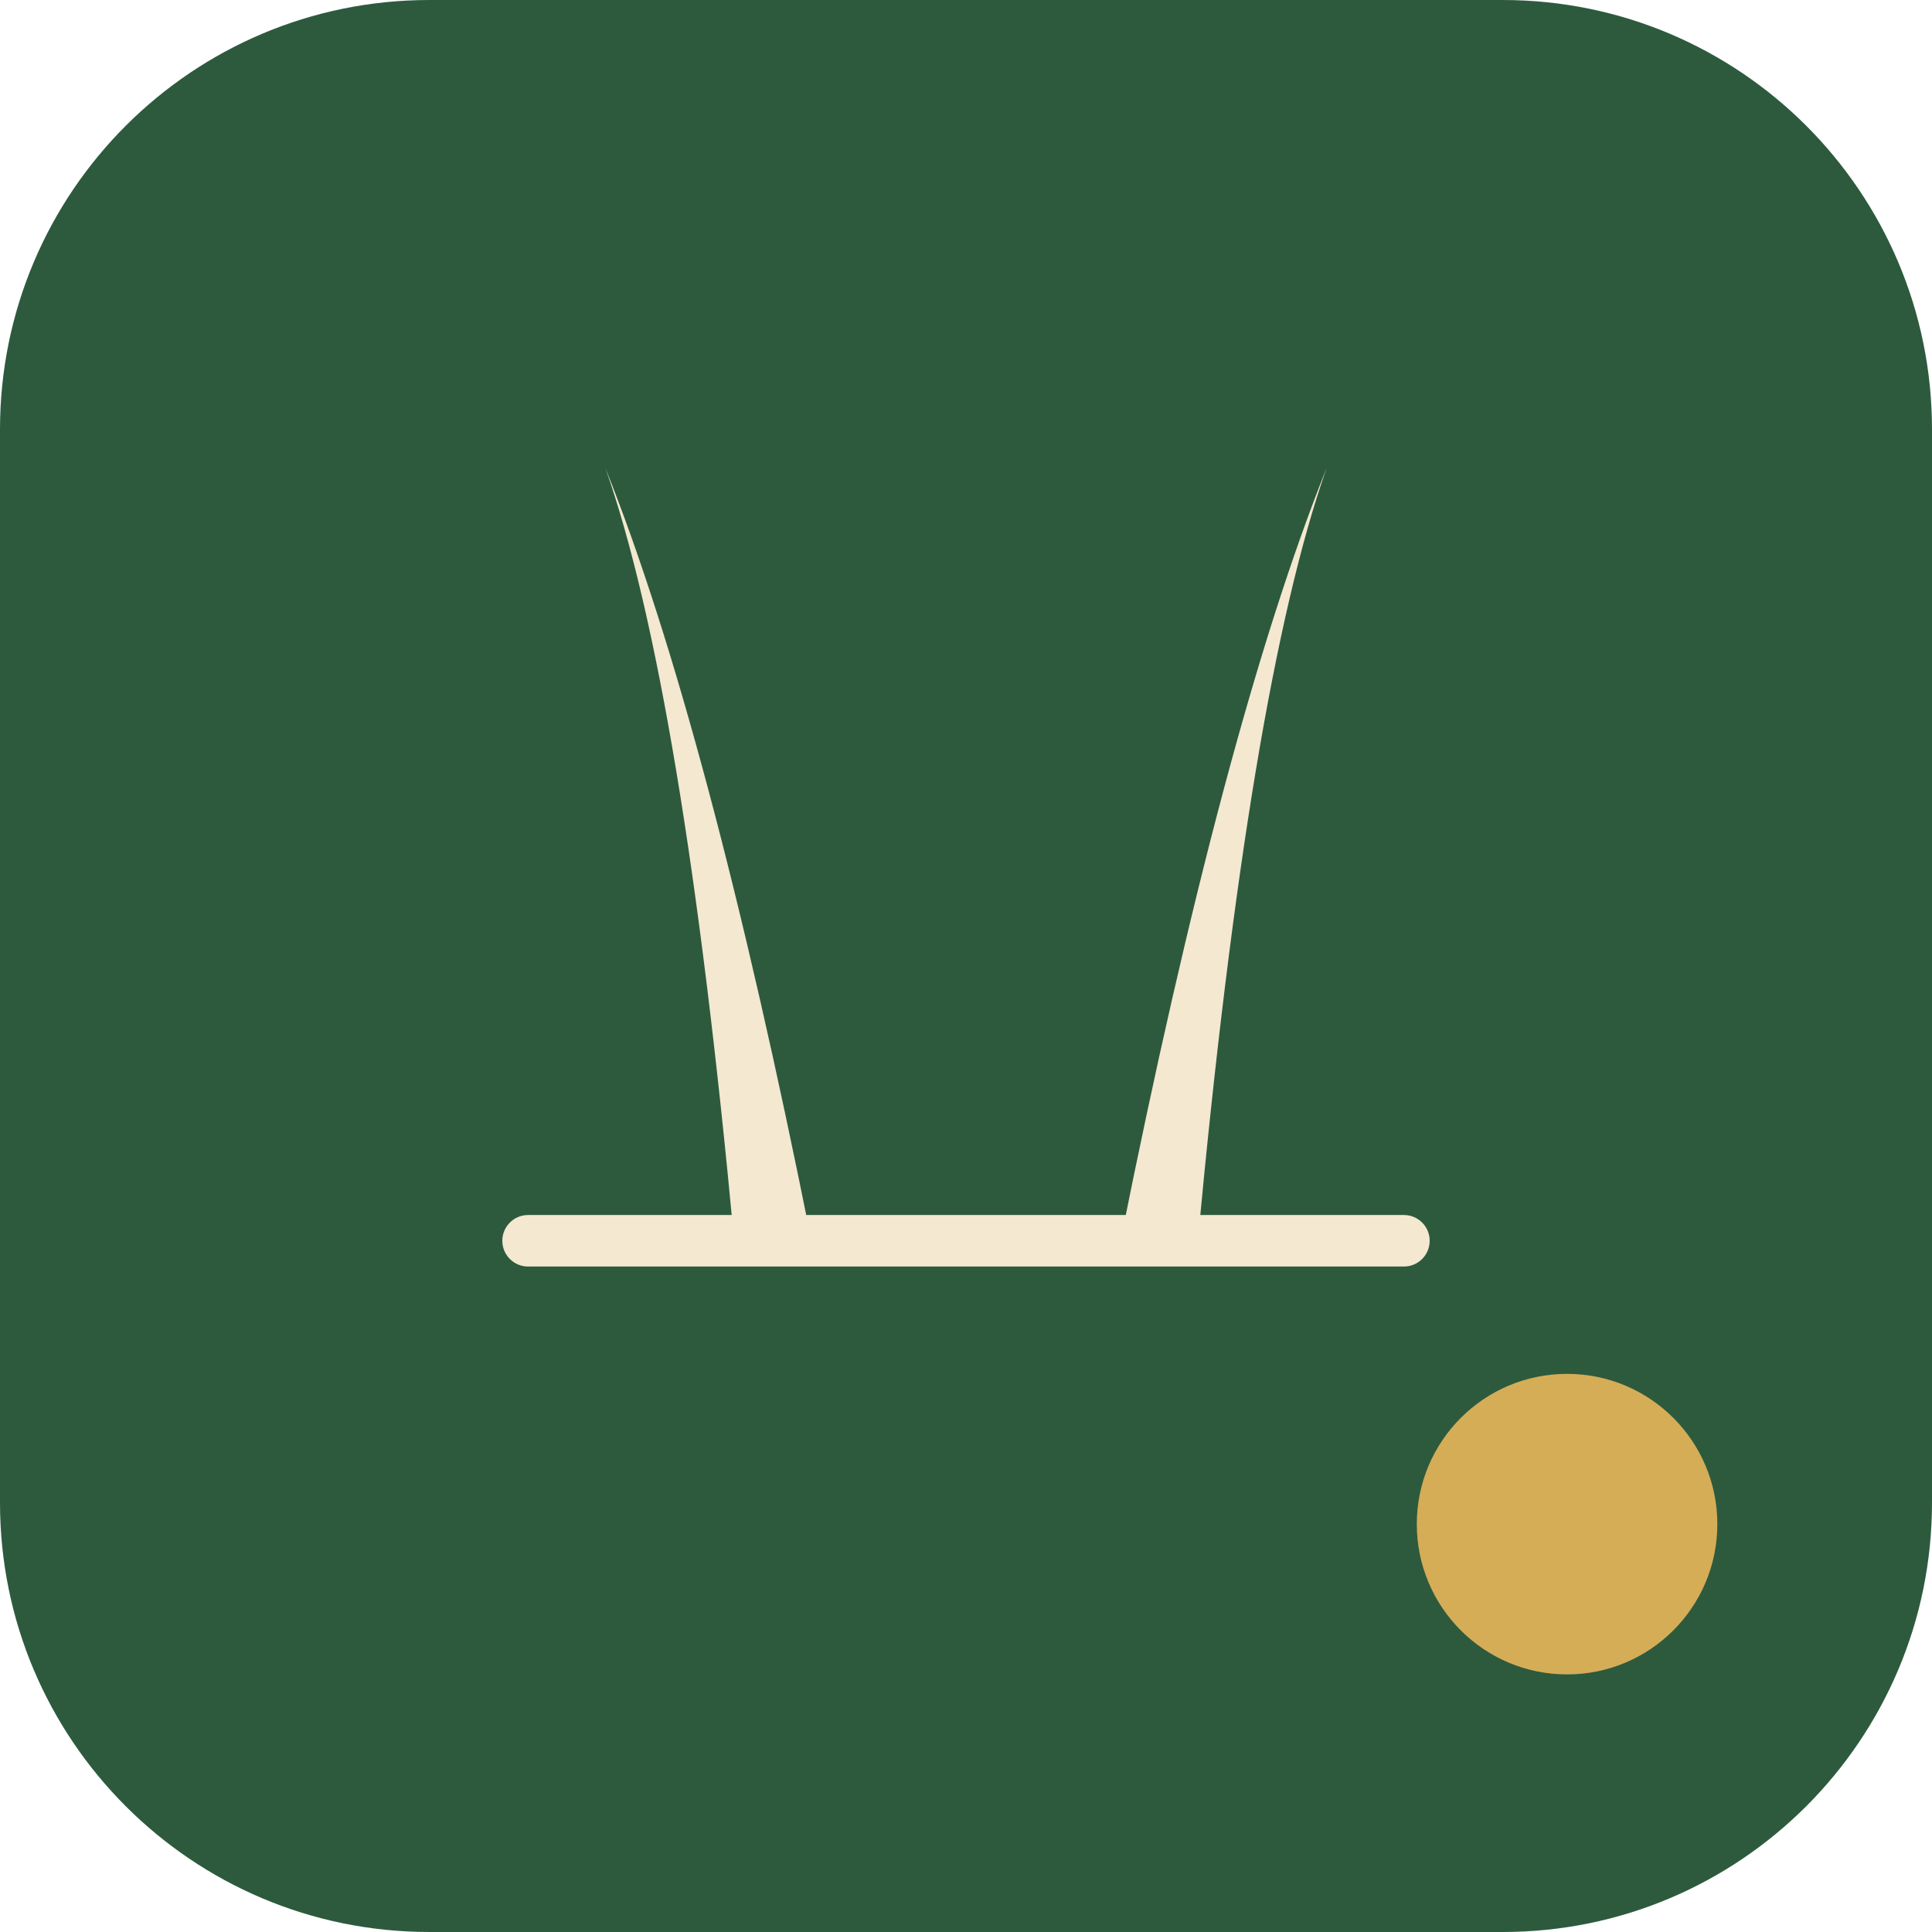
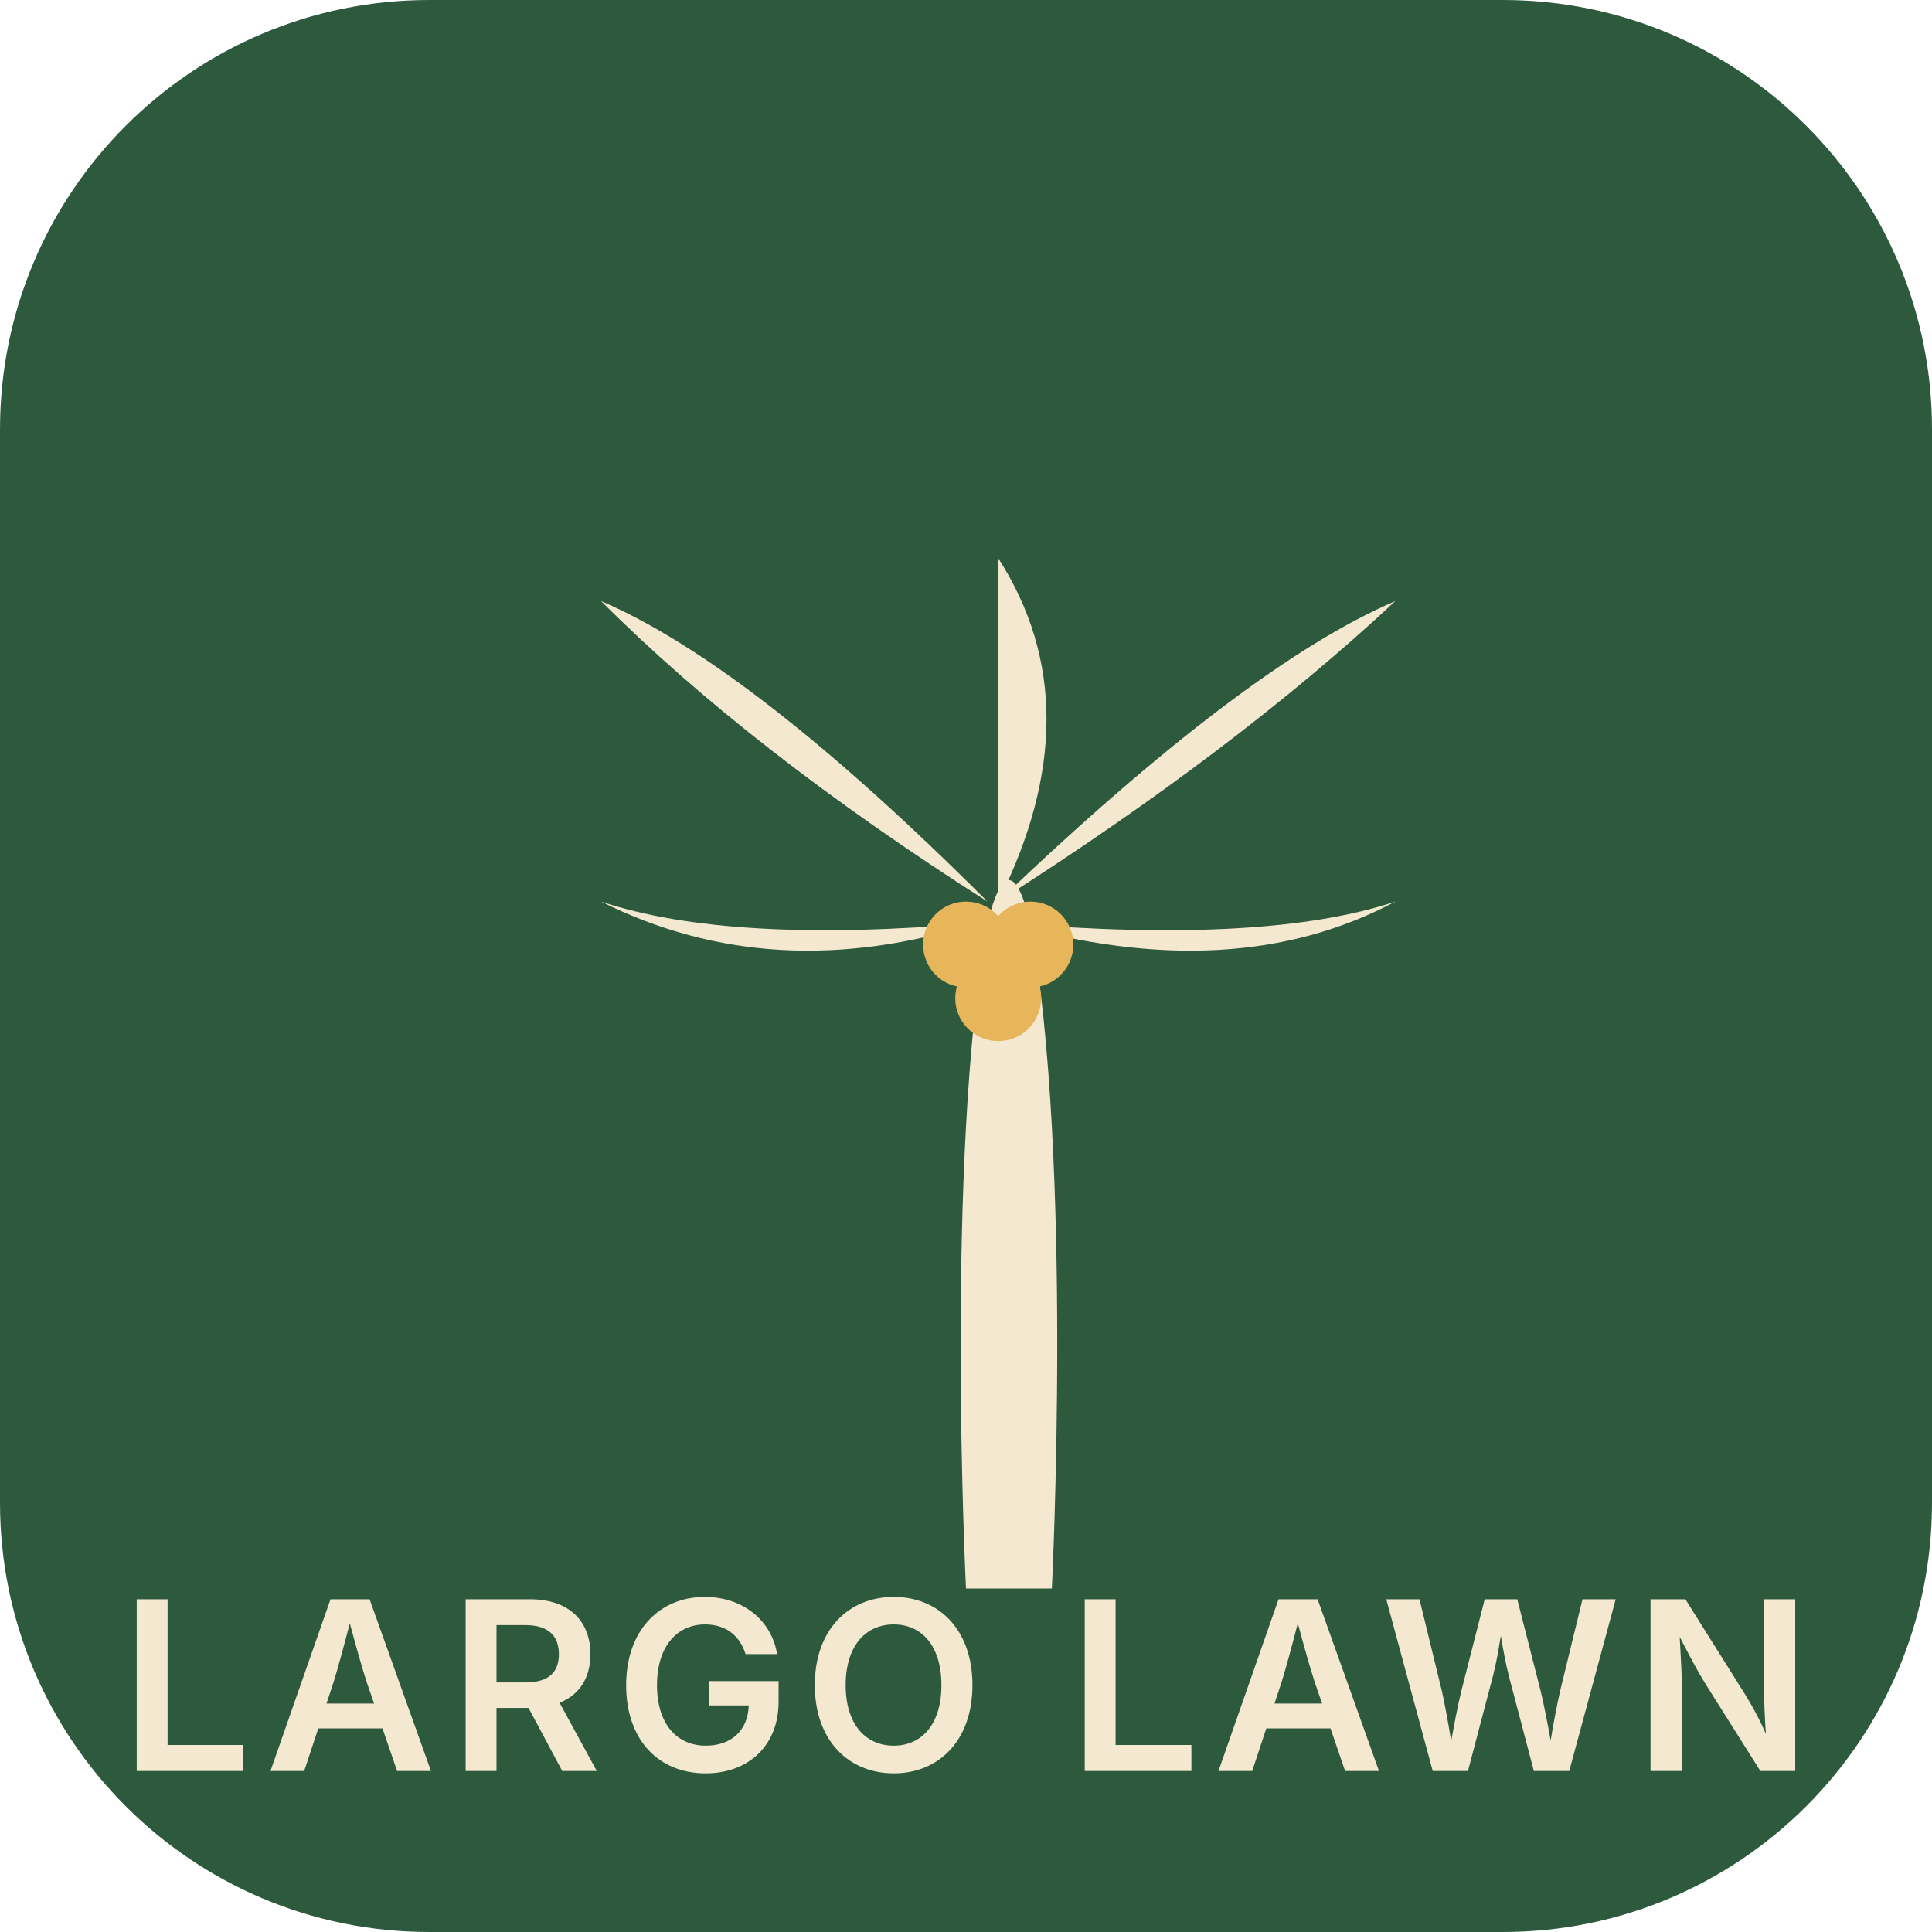
<svg xmlns="http://www.w3.org/2000/svg" viewBox="0 0 180 180" role="img" aria-label="Largo Lawn">
  <rect width="180" height="180" rx="40" ry="40" fill="#2D5A3D" />
-   <g transform="translate(30 22) scale(1.2)" fill="#F4E8D0">
-     <path d="M 50 78 Q 50 25 50 8 Q 50 25 50 78 Z" />
-     <path d="M 32 78 Q 28 35 22 18 Q 30 38 38 78 Z" />
-     <path d="M 68 78 Q 72 35 78 18 Q 70 38 62 78 Z" />
-     <rect x="14" y="76" width="72" height="4" rx="2" />
+   <g transform="translate(50 38)">
+     <path d="M 40 110 C 40 110 38 70 42 48 Q 44 40 46 48 C 50 70 48 110 48 110 Z" fill="#F4E8D0" />
+     <path d="M 43 46 Q 43 28 43 14 Q 52 28 43 46 Z" fill="#F4E8D0" />
+     <path d="M 43 46 Q 66 24 80 18 Q 65 32 43 46 Z" fill="#F4E8D0" />
+     <path d="M 44 48 Q 68 50 80 46 Q 65 54 44 48 Z" fill="#F4E8D0" />
+     <path d="M 42 46 Q 20 24 6 18 Q 20 32 42 46 Z" fill="#F4E8D0" />
+     <path d="M 41 48 Q 18 50 6 46 Q 22 54 41 48 Z" fill="#F4E8D0" />
+     <circle cx="40" cy="50" r="4" fill="#E8B65A" />
+     <circle cx="46" cy="50" r="4" fill="#E8B65A" />
+     <circle cx="43" cy="55" r="4" fill="#E8B65A" />
  </g>
-   <circle cx="146" cy="142" r="14" fill="#E8B65A" opacity="0.9" />
+   <text x="90" y="165" text-anchor="middle" font-family="-apple-system, BlinkMacSystemFont, 'SF Pro Display', sans-serif" font-size="22" font-weight="600" fill="#F4E8D0" letter-spacing="0.05em">LARGO LAWN</text>
</svg>
